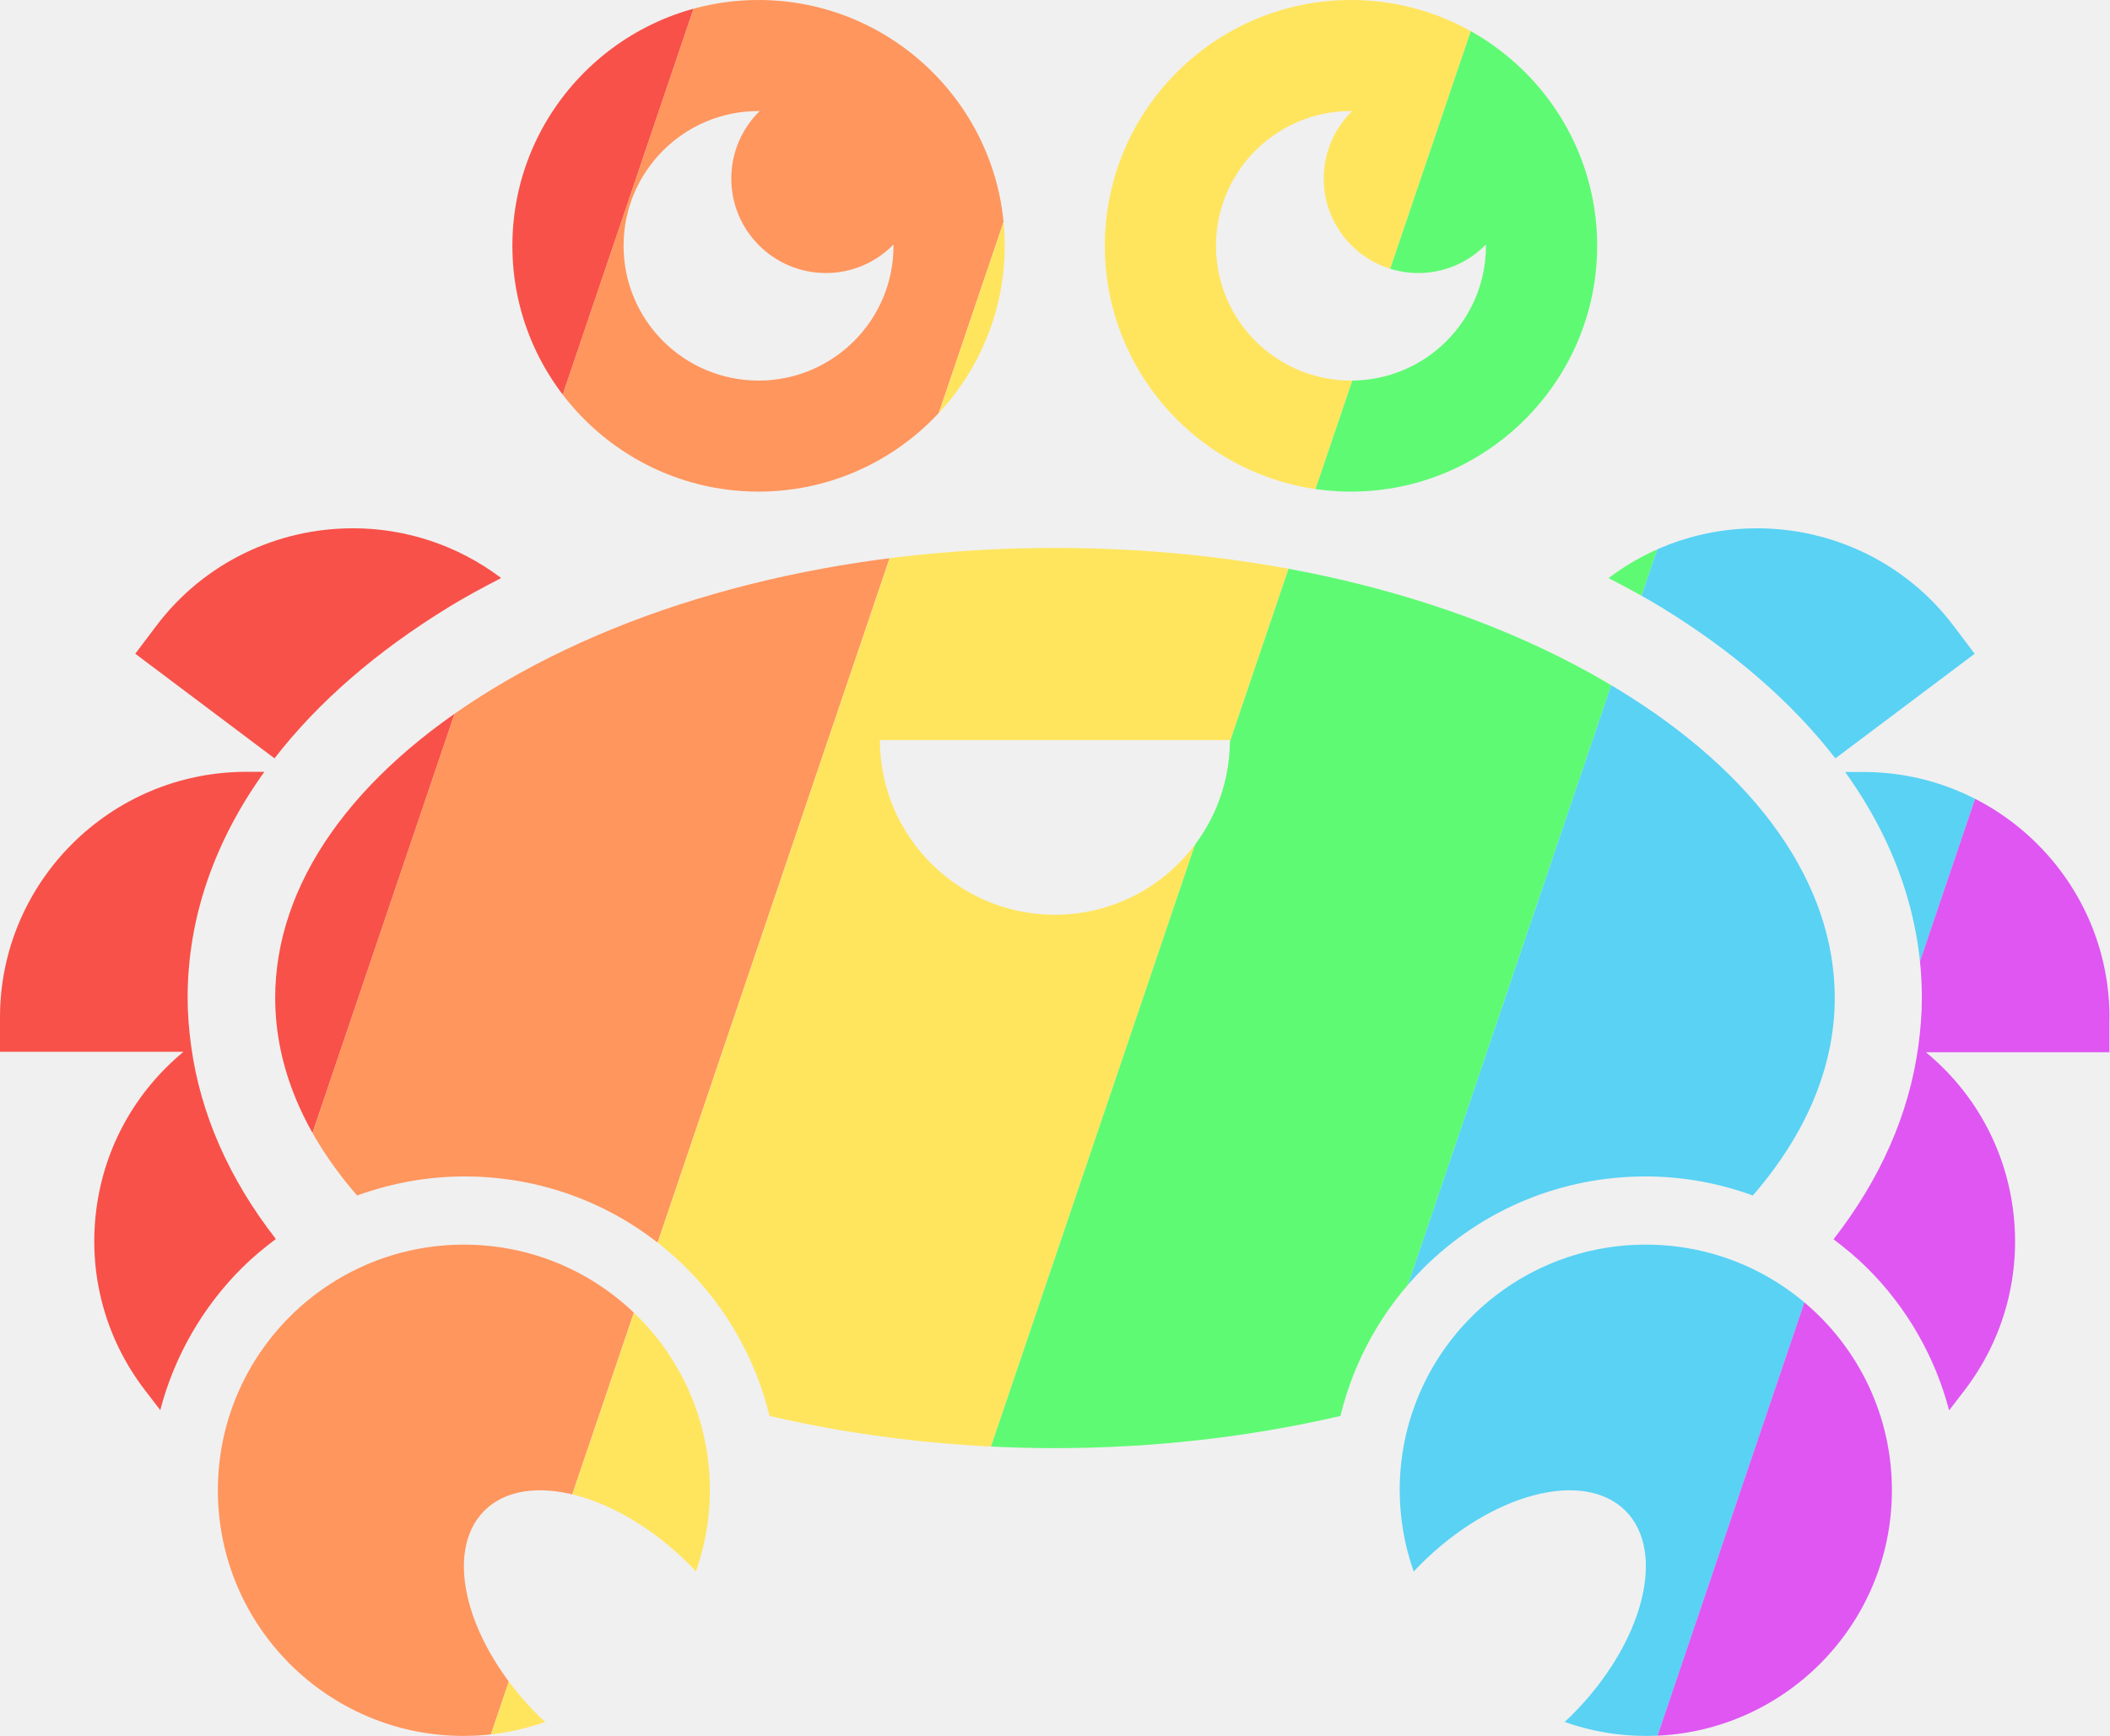
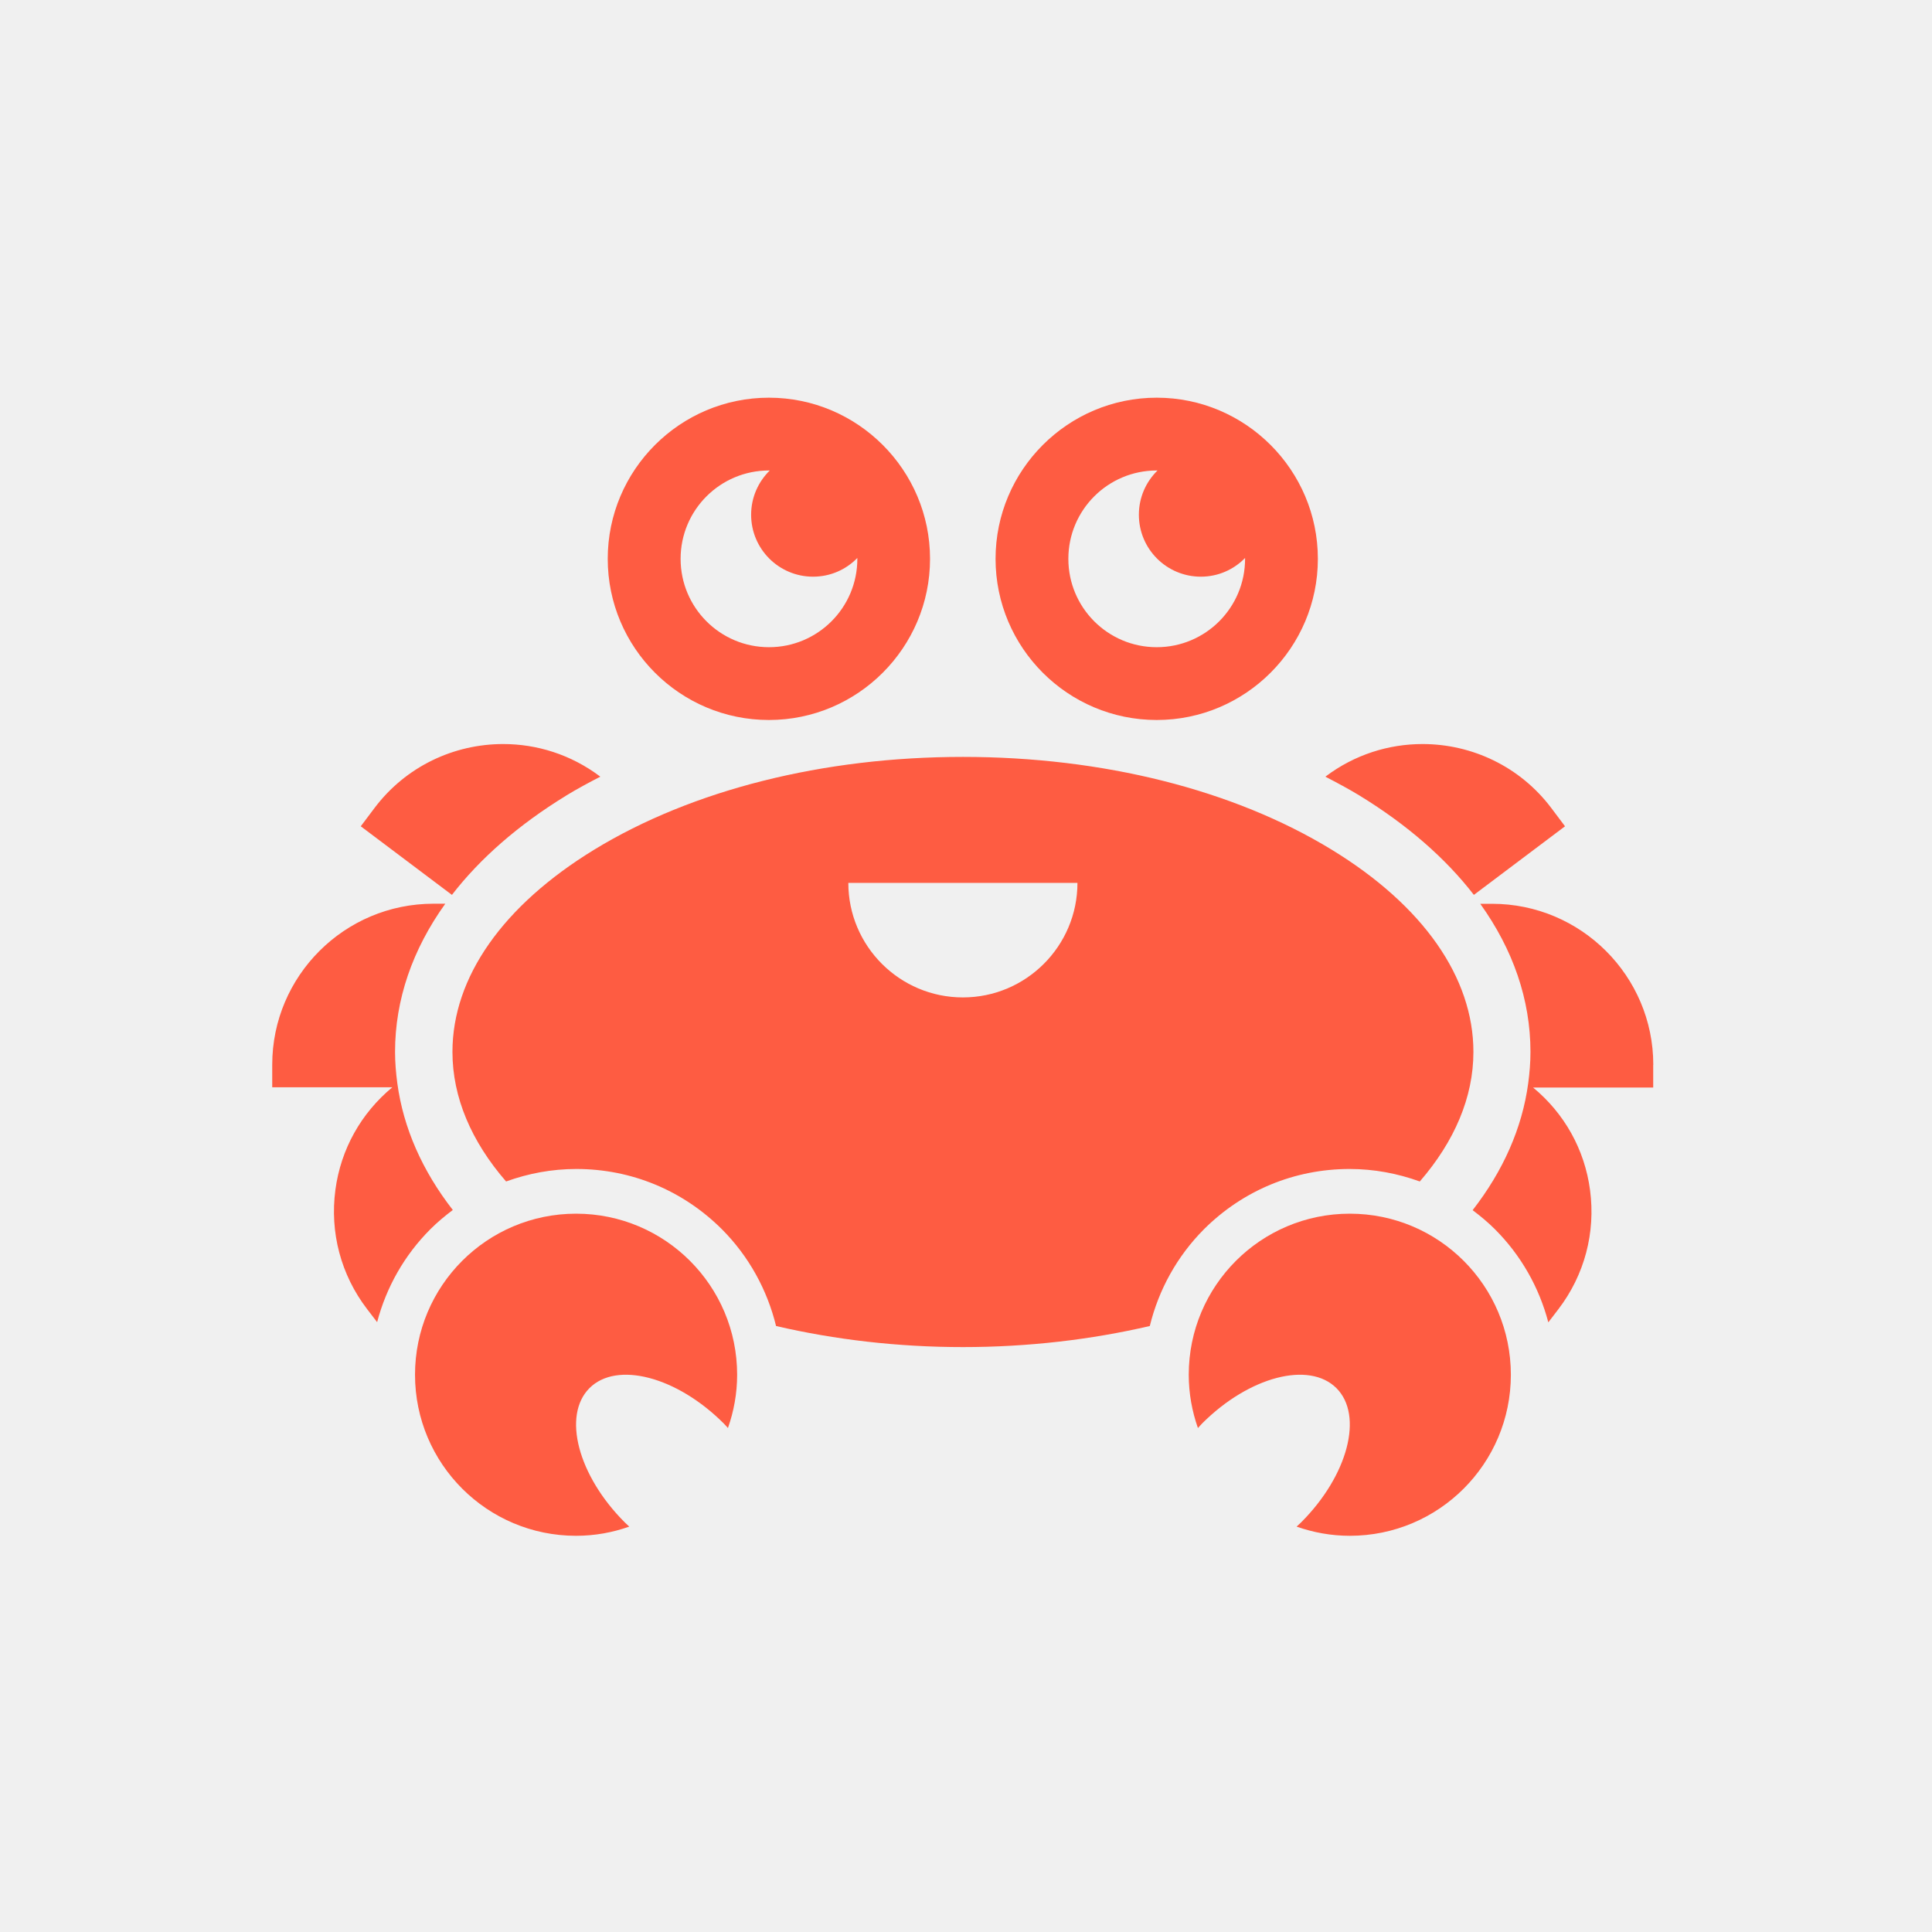
- <svg xmlns="http://www.w3.org/2000/svg" fill="none" viewBox="34 34 158 130">
-   <g clip-path="url(#a)">
-     <mask id="b" width="158" height="130" x="34" y="34" maskUnits="userSpaceOnUse" style="mask-type:alpha">
-       <path fill="#fff" d="M68.737 127.206c10.177 0 18.423 8.233 18.423 18.396 0 2.138-.38 4.178-1.05 6.087-.16-.18-.32-.36-.49-.53-5.355-5.346-12.23-7.145-15.352-4.027-3.121 3.128-1.32 9.983 4.033 15.329.17.17.34.33.52.489a18.3 18.3 0 0 1-6.084 1.05c-10.177 0-18.423-8.235-18.423-18.398s8.246-18.396 18.423-18.396m88.508 0c10.177 0 18.423 8.234 18.424 18.396 0 10.163-8.247 18.398-18.424 18.398a18.3 18.3 0 0 1-6.084-1.05c.17-.159.35-.319.52-.489 5.353-5.346 7.155-12.211 4.034-15.329-3.133-3.118-9.998-1.319-15.351 4.027-.18.18-.331.35-.501.53a18.3 18.3 0 0 1-1.051-6.087c0-10.163 8.246-18.396 18.423-18.396zm-44.247-52.175c16.001 0 30.972 3.758 42.17 10.593 10.457 6.376 16.221 14.58 16.221 23.104 0 5.166-2.151 10.203-6.134 14.799a23.3 23.3 0 0 0-8.033-1.428c-6.282.002-12.193 2.44-16.654 6.886a23.5 23.5 0 0 0-6.194 11.051c-6.725 1.559-13.931 2.409-21.376 2.409s-14.65-.85-21.375-2.409a23.53 23.53 0 0 0-6.194-11.051c-4.463-4.447-10.368-6.886-16.652-6.886-2.792 0-5.494.509-8.036 1.428-3.992-4.596-6.134-9.633-6.134-14.799 0-8.524 5.765-16.718 16.222-23.104 11.198-6.825 26.168-10.593 42.169-10.593m60.521 16.78c10.167 0 18.442 8.244 18.442 18.386l-.009.01v2.589h-13.741c3.582 2.957 5.894 7.075 6.515 11.701.65 4.877-.631 9.714-3.623 13.622l-1.15 1.498a23.4 23.4 0 0 0-6.105-10.632c-.801-.8-1.661-1.509-2.551-2.179 3.492-4.487 5.663-9.373 6.353-14.479.161-1.19.261-2.39.261-3.599 0-5.965-1.991-11.69-5.743-16.917zm-119.724-.012c-3.753 5.227-5.745 10.953-5.745 16.919 0 1.209.1 2.408.26 3.597.69 5.106 2.861 9.994 6.354 14.481l-.009-.01c-.89.669-1.752 1.379-2.553 2.178A23.4 23.4 0 0 0 46 139.596l-1.152-1.498c-2.992-3.907-4.273-8.744-3.623-13.621.621-4.627 2.933-8.744 6.515-11.712H34v-2.578c0-10.143 8.276-18.388 18.444-18.388zm46.093-2.378c0 7.215 5.875 13.081 13.1 13.081h.01c7.215 0 13.1-5.866 13.1-13.081zM60.421 73.56a18.37 18.37 0 0 1 11.058 3.69l.05.038c-1.341.69-2.662 1.401-3.923 2.17h.009c-5.444 3.328-9.827 7.155-13.06 11.331L44.13 82.956l1.551-2.058c3.613-4.806 9.137-7.336 14.74-7.336m105.141 0c5.604 0 11.138 2.53 14.751 7.337l1.551 2.058-10.428 7.834c-3.233-4.176-7.615-8.003-13.059-11.33-1.261-.77-2.582-1.471-3.923-2.17l.05-.04a18.36 18.36 0 0 1 11.058-3.688M90.802 34c10.156 0 18.433 8.264 18.433 18.406 0 10.143-8.276 18.408-18.433 18.409-10.167 0-18.434-8.256-18.434-18.409S80.646 34 90.803 34m44.362 0c10.156 0 18.433 8.264 18.433 18.406 0 10.143-8.276 18.408-18.433 18.409-10.167 0-18.433-8.256-18.433-18.409S125.007 34 135.164 34m-44.362 8.315c-5.584 0-10.108 4.516-10.108 10.091 0 5.577 4.524 10.094 10.108 10.094s10.106-4.517 10.106-10.094v-.1a7.03 7.03 0 0 1-5.062 2.14c-3.913 0-7.086-3.168-7.086-7.075a7.06 7.06 0 0 1 2.13-5.056zm44.362 0c-5.584 0-10.108 4.516-10.108 10.091 0 5.577 4.524 10.094 10.108 10.094s10.106-4.517 10.106-10.094v-.1a7.04 7.04 0 0 1-5.062 2.14c-3.913 0-7.086-3.168-7.086-7.075 0-1.989.82-3.767 2.131-5.056z" />
-     </mask>
-     <g mask="url(#b)">
-       <path fill="#f85149" d="M102.123-13.105 79.521-35.333 22.758 132.144l22.601 22.228z" />
-       <path fill="#ff965e" d="m123.589 8.012-21.472-21.117-56.763 167.477 21.471 21.117z" />
-       <path fill="#ffe55e" d="M146.197 30.24 123.595 8.012 66.832 175.489l22.601 22.228z" />
-       <path fill="#5ffa74" d="M166.539 50.245 146.198 30.24 89.434 197.717l20.342 20.005z" />
-       <path fill="#59d2f4" d="m189.139 72.474-22.601-22.229-56.764 167.477 22.602 22.229z" />
-       <path fill="#df56f2" d="m210.605 93.59-21.471-21.117L132.37 239.95l21.472 21.117z" />
-     </g>
+ <svg xmlns="http://www.w3.org/2000/svg" width="96" height="96" fill="none" viewBox="0 0 96 96">
+   <g fill="#FE5C42">
+     <path d="M67.058 58.086C68.271 58.086 69.444 58.307 70.549 58.707 72.279 56.708 73.213 54.517 73.213 52.269 73.213 48.561 70.709 44.992 66.167 42.218 61.302 39.245 54.799 37.61 47.848 37.61 40.897 37.61 34.393 39.249 29.529 42.218 24.986 44.996 22.482 48.561 22.482 52.269 22.482 54.517 23.412 56.708 25.147 58.707 26.251 58.307 27.425 58.086 28.638 58.086 31.368 58.086 33.932 59.146 35.871 61.081 37.206 62.42 38.123 64.089 38.562 65.889 41.483 66.567 44.613 66.936 47.848 66.936 51.082 66.936 54.212 66.567 57.133 65.889 57.572 64.089 58.49 62.42 59.824 61.081 61.763 59.146 64.332 58.086 67.062 58.086H67.058ZM47.843 49.561C44.705 49.561 42.153 47.009 42.153 43.87H53.538C53.538 47.009 50.982 49.561 47.848 49.561H47.843ZM28.125 39.536C28.673 39.201 29.246 38.893 29.829 38.593L29.807 38.575C28.368 37.493 26.677 36.971 25.004 36.971 22.569 36.971 20.169 38.071 18.6 40.162L17.926 41.058 22.456 44.466C23.86 42.649 25.764 40.984 28.129 39.536H28.125ZM22.504 60.129C20.987 58.181 20.043 56.051 19.743 53.83 19.674 53.312 19.63 52.791 19.63 52.265 19.63 49.674 20.495 47.178 22.126 44.905H21.539C17.122 44.905 13.527 48.491 13.527 52.904V54.025H19.496C17.939 55.316 16.935 57.107 16.666 59.12 16.383 61.241 16.939 63.346 18.239 65.045L18.739 65.697C19.196 63.963 20.091 62.372 21.391 61.072 21.739 60.724 22.113 60.416 22.499 60.124L22.504 60.129ZM73.236 44.466 77.765 41.058 77.092 40.162C75.522 38.071 73.118 36.971 70.684 36.971 69.01 36.971 67.319 37.493 65.88 38.575L65.858 38.593C66.441 38.897 67.015 39.201 67.563 39.536 69.927 40.984 71.831 42.649 73.236 44.466ZM82.151 52.908C82.151 48.496 78.556 44.909 74.139 44.909H73.553C75.183 47.183 76.048 49.674 76.048 52.269 76.048 52.795 76.004 53.317 75.935 53.834 75.635 56.055 74.692 58.181 73.174 60.133 73.561 60.424 73.935 60.733 74.283 61.081 75.583 62.381 76.478 63.972 76.935 65.706L77.435 65.054C78.734 63.354 79.291 61.25 79.008 59.129 78.739 57.116 77.735 55.325 76.178 54.038H82.147V52.912L82.151 52.908ZM38.206 35.776C42.618 35.776 46.213 32.181 46.213 27.768 46.213 23.356 42.618 19.761 38.206 19.761 33.793 19.761 30.198 23.352 30.198 27.768 30.198 32.185 33.789 35.776 38.206 35.776ZM38.21 23.378C38.21 23.378 38.236 23.378 38.249 23.378 37.68 23.938 37.323 24.712 37.323 25.577 37.323 27.277 38.701 28.655 40.401 28.655 41.266 28.655 42.044 28.299 42.601 27.725 42.601 27.738 42.601 27.751 42.601 27.768 42.601 30.194 40.636 32.159 38.21 32.159 35.784 32.159 33.819 30.194 33.819 27.768 33.819 25.343 35.784 23.378 38.21 23.378ZM57.477 35.776C61.889 35.776 65.484 32.181 65.484 27.768 65.484 23.356 61.889 19.761 57.477 19.761 53.064 19.761 49.469 23.352 49.469 27.768 49.469 32.185 53.06 35.776 57.477 35.776ZM57.477 23.378C57.477 23.378 57.503 23.378 57.516 23.378 56.946 23.938 56.59 24.712 56.59 25.577 56.59 27.277 57.968 28.655 59.668 28.655 60.533 28.655 61.311 28.299 61.867 27.725 61.867 27.738 61.867 27.751 61.867 27.768 61.867 30.194 59.902 32.159 57.477 32.159 55.051 32.159 53.086 30.194 53.086 27.768 53.086 25.343 55.051 23.378 57.477 23.378Z" />
+     <path d="M28.625 60.307C24.204 60.307 20.622 63.889 20.622 68.31 20.622 72.731 24.204 76.313 28.625 76.313 29.555 76.313 30.442 76.148 31.268 75.857 31.194 75.787 31.116 75.718 31.042 75.644 28.716 73.318 27.934 70.336 29.29 68.975 30.646 67.619 33.633 68.402 35.958 70.727 36.032 70.801 36.102 70.879 36.171 70.958 36.463 70.127 36.628 69.241 36.628 68.31 36.628 63.889 33.046 60.307 28.625 60.307ZM67.071 60.307C62.65 60.307 59.068 63.889 59.068 68.31 59.068 69.241 59.233 70.127 59.524 70.958 59.598 70.879 59.663 70.806 59.737 70.727 62.063 68.402 65.045 67.619 66.406 68.975 67.762 70.332 66.98 73.318 64.654 75.644 64.58 75.718 64.502 75.787 64.428 75.857 65.258 76.148 66.145 76.313 67.071 76.313 71.492 76.313 75.074 72.731 75.074 68.31 75.074 63.889 71.492 60.307 67.071 60.307Z" />
  </g>
-   <defs>
-     <clipPath id="a">
-       <path fill="#fff" d="M34 34h158v130H34z" />
-     </clipPath>
-   </defs>
</svg>
